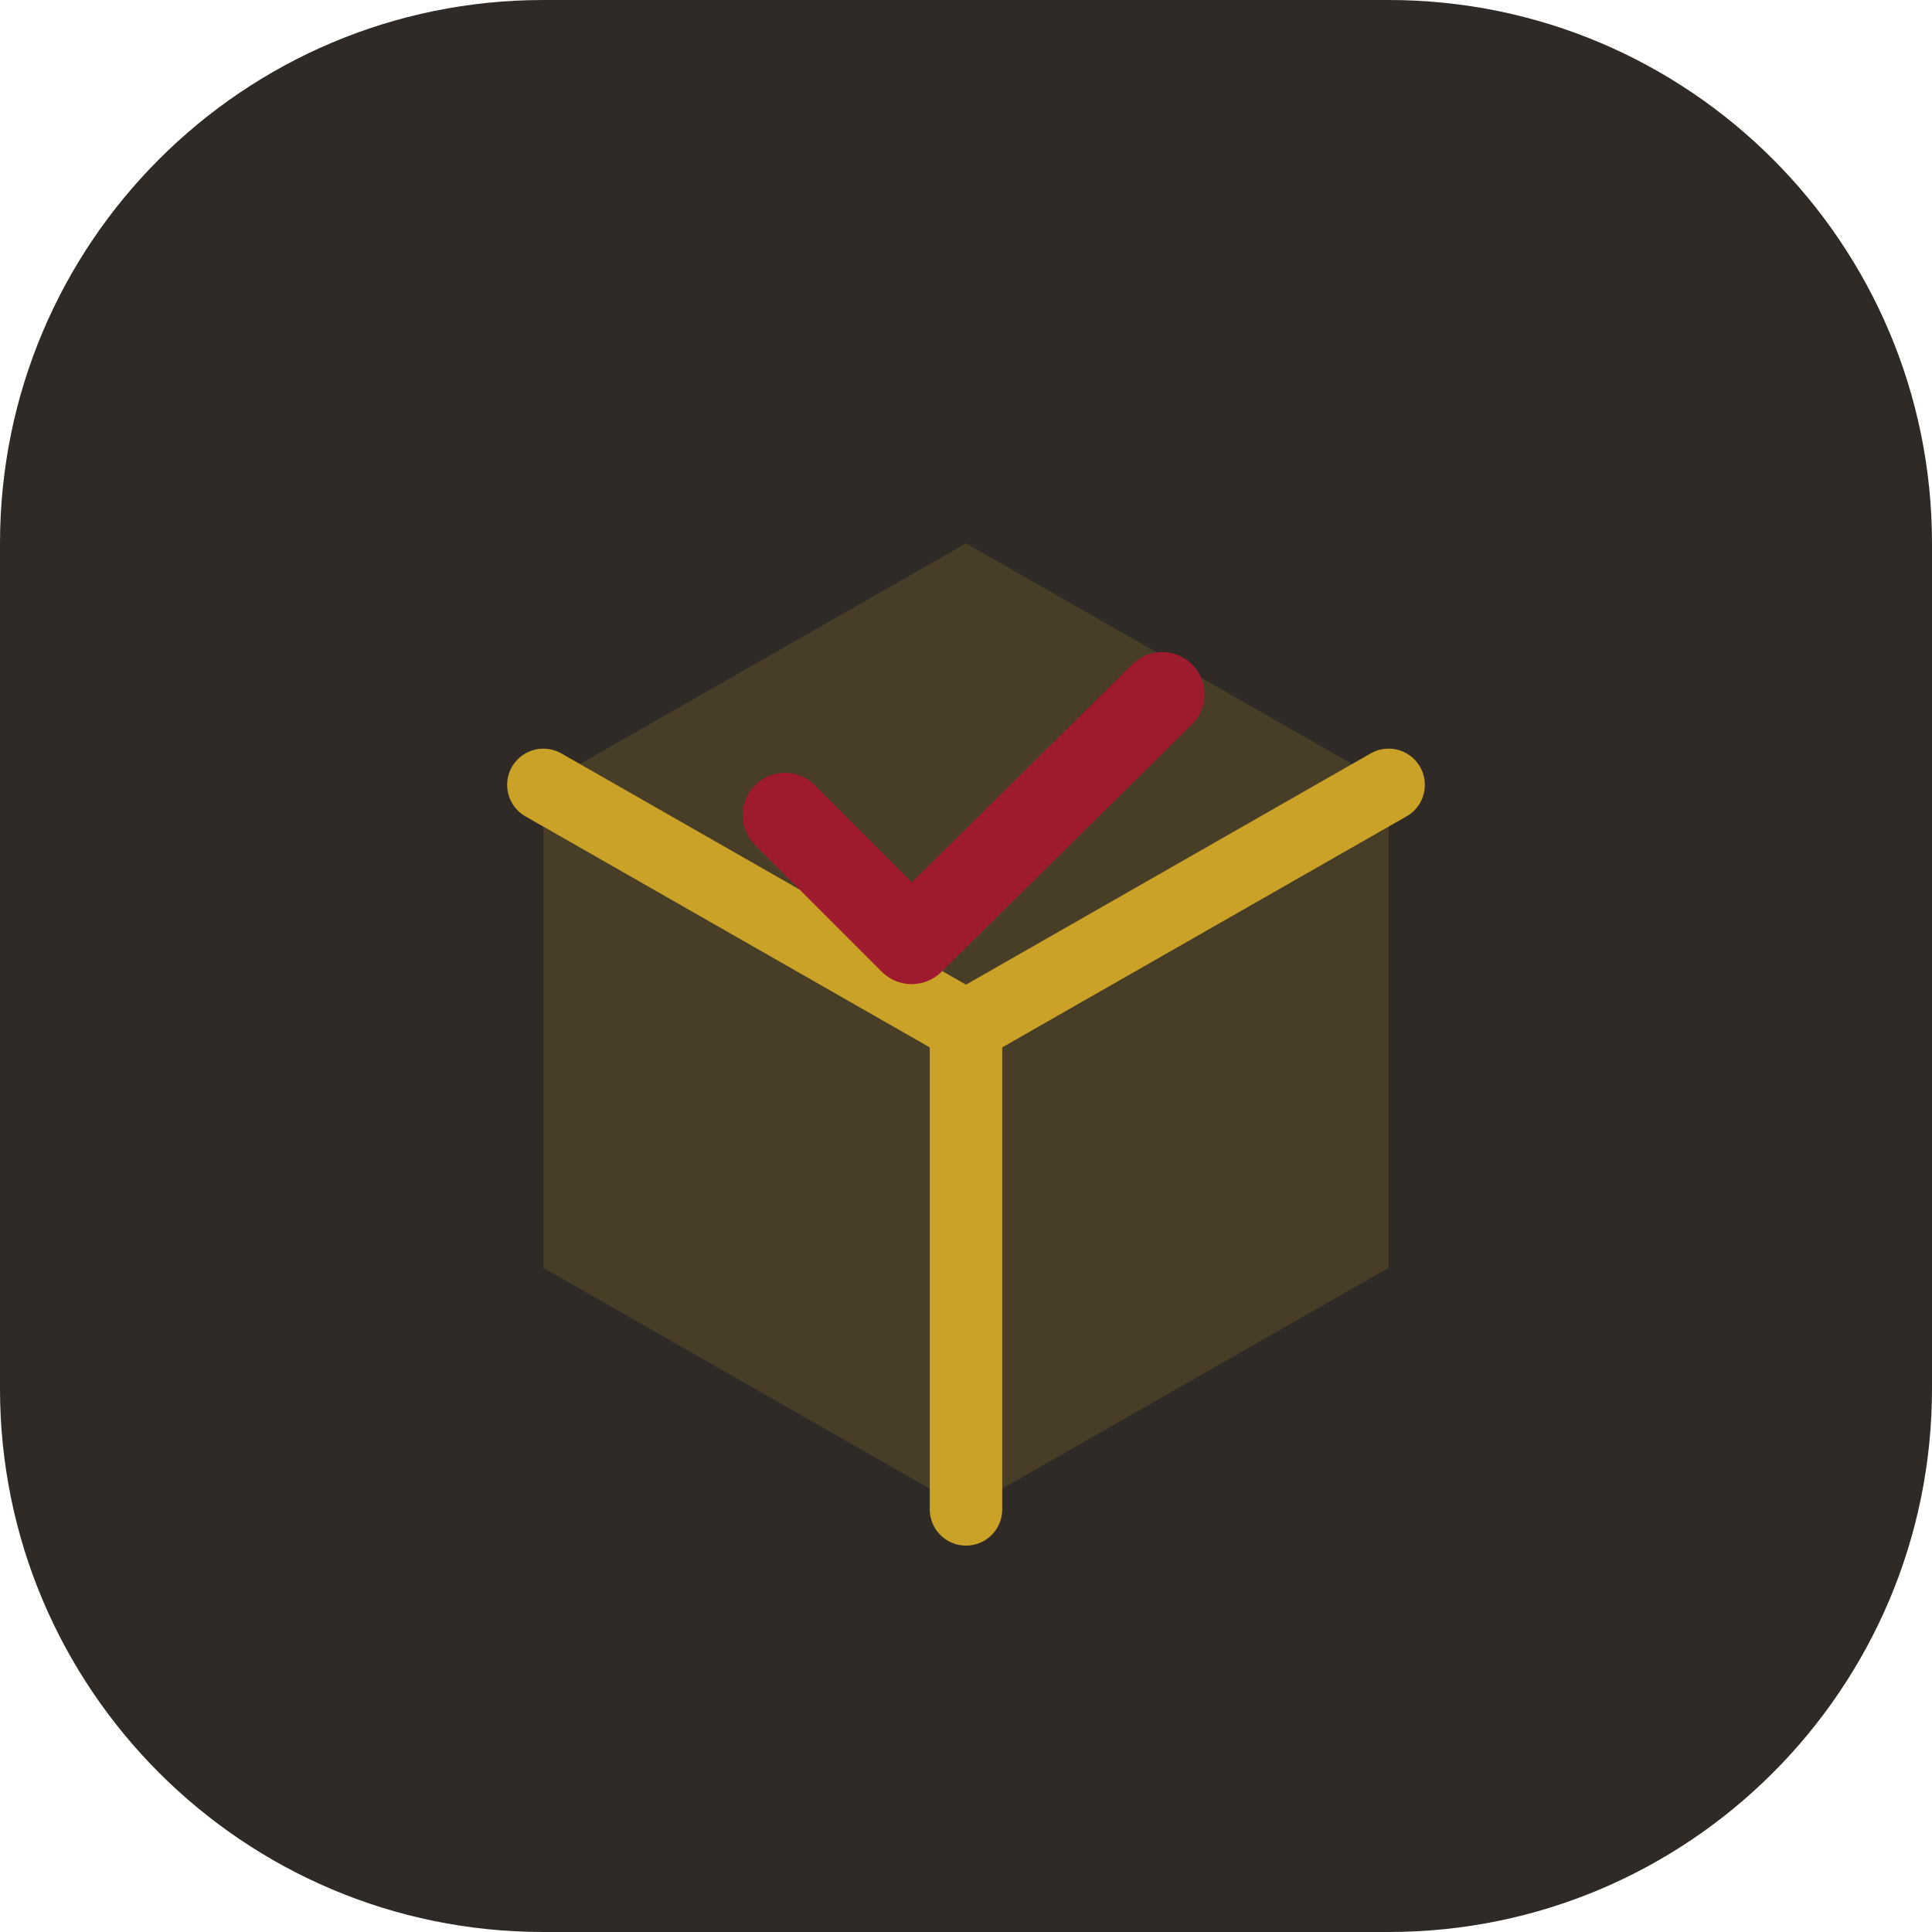
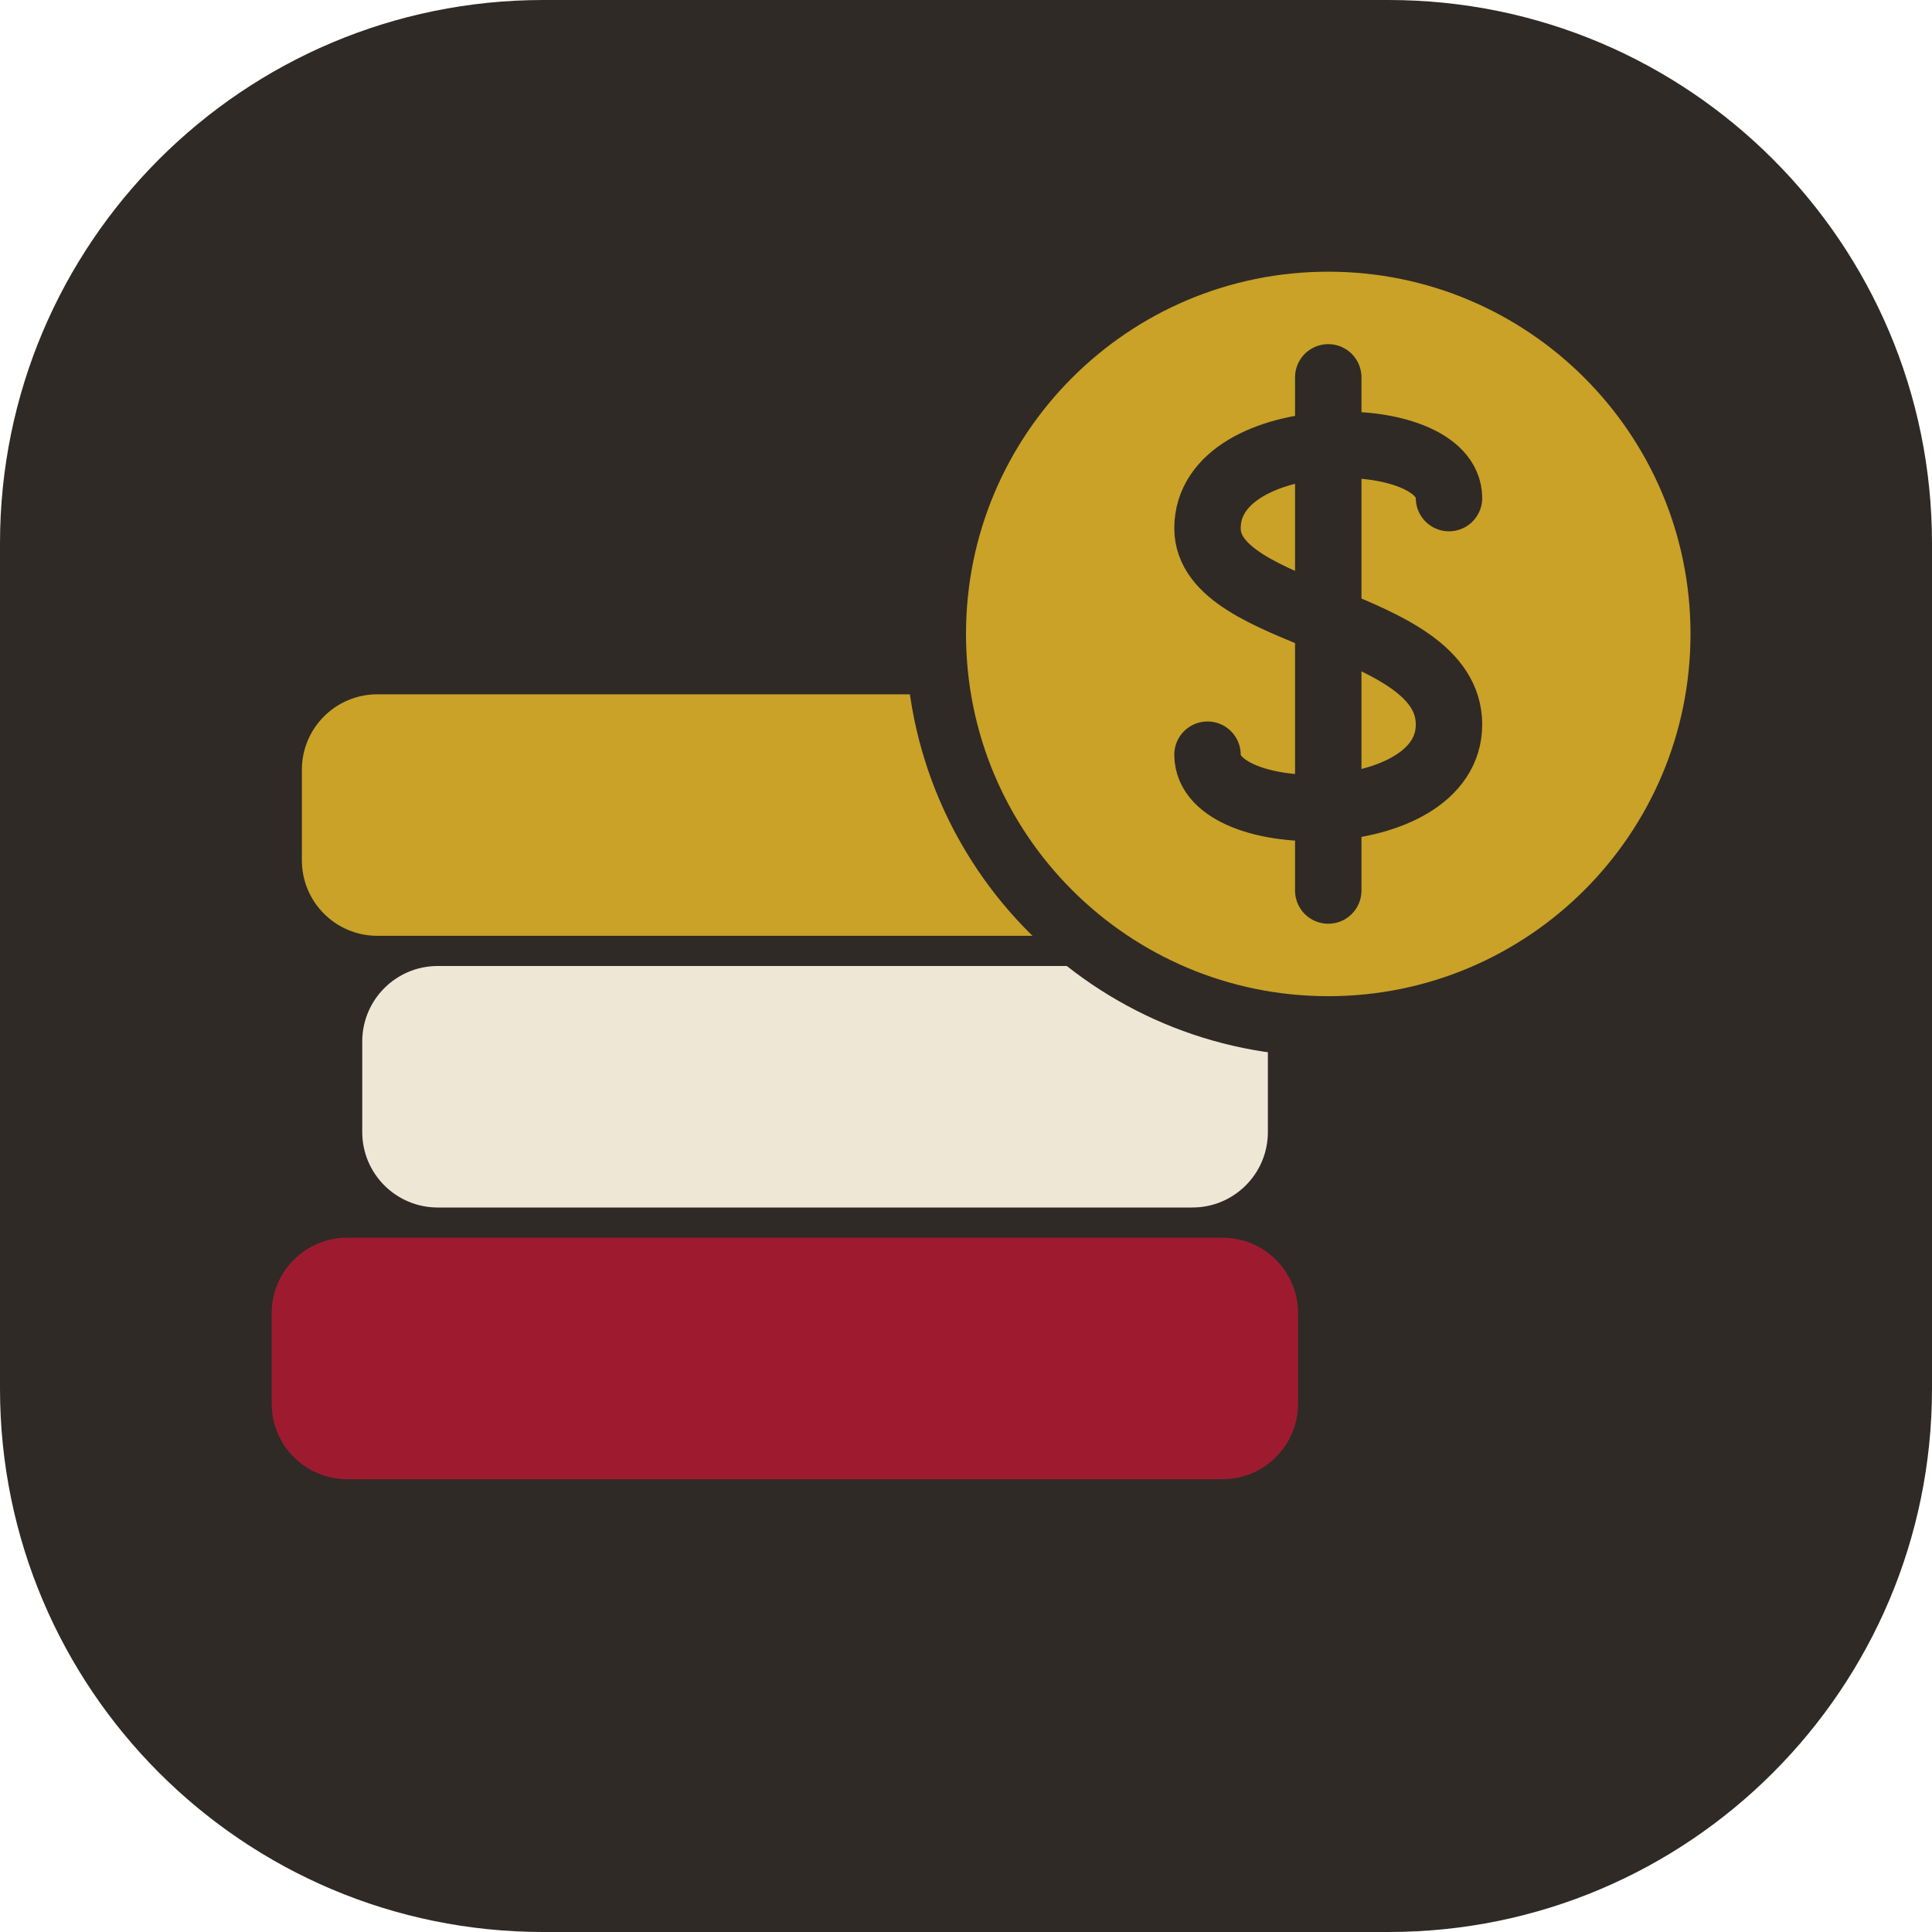
<svg xmlns="http://www.w3.org/2000/svg" viewBox="0 0 64 64">
  <rect width="64" height="64" rx="18" fill="#2f2a26" />
-   <path d="M18 26 32 18l14 8v16L32 50 18 42V26Z" fill="#c9a227" fill-opacity=".16" />
-   <path d="M18 26 32 34l14-8M32 34v16" stroke="#c9a227" stroke-width="2.4" fill="none" stroke-linecap="round" stroke-linejoin="round" />
-   <path d="m26 27 4.2 4.2L38.5 23" stroke="#9e1b2f" stroke-width="2.8" fill="none" stroke-linecap="round" stroke-linejoin="round" />
+   <rect x="9" y="41" width="34" height="8" rx="2.5" fill="#9e1b2f" />
+   <rect x="12" y="32" width="30" height="8" rx="2.5" fill="#efe7d6" />
+   <rect x="10" y="23" width="27" height="8" rx="2.5" fill="#c9a227" />
+   <circle cx="44" cy="21" r="13" fill="#c9a227" stroke="#2f2a26" stroke-width="2" />
+   <path d="M44 12.5V29.5" stroke="#2f2a26" stroke-width="2.2" stroke-linecap="round" />
+   <path d="M48 16.5C48 14 40 14 40 17.5C40 20.5 48 20.5 48 24C48 27.5 40 27.5 40 25" stroke="#2f2a26" stroke-width="2.2" fill="none" stroke-linecap="round" />
</svg>
